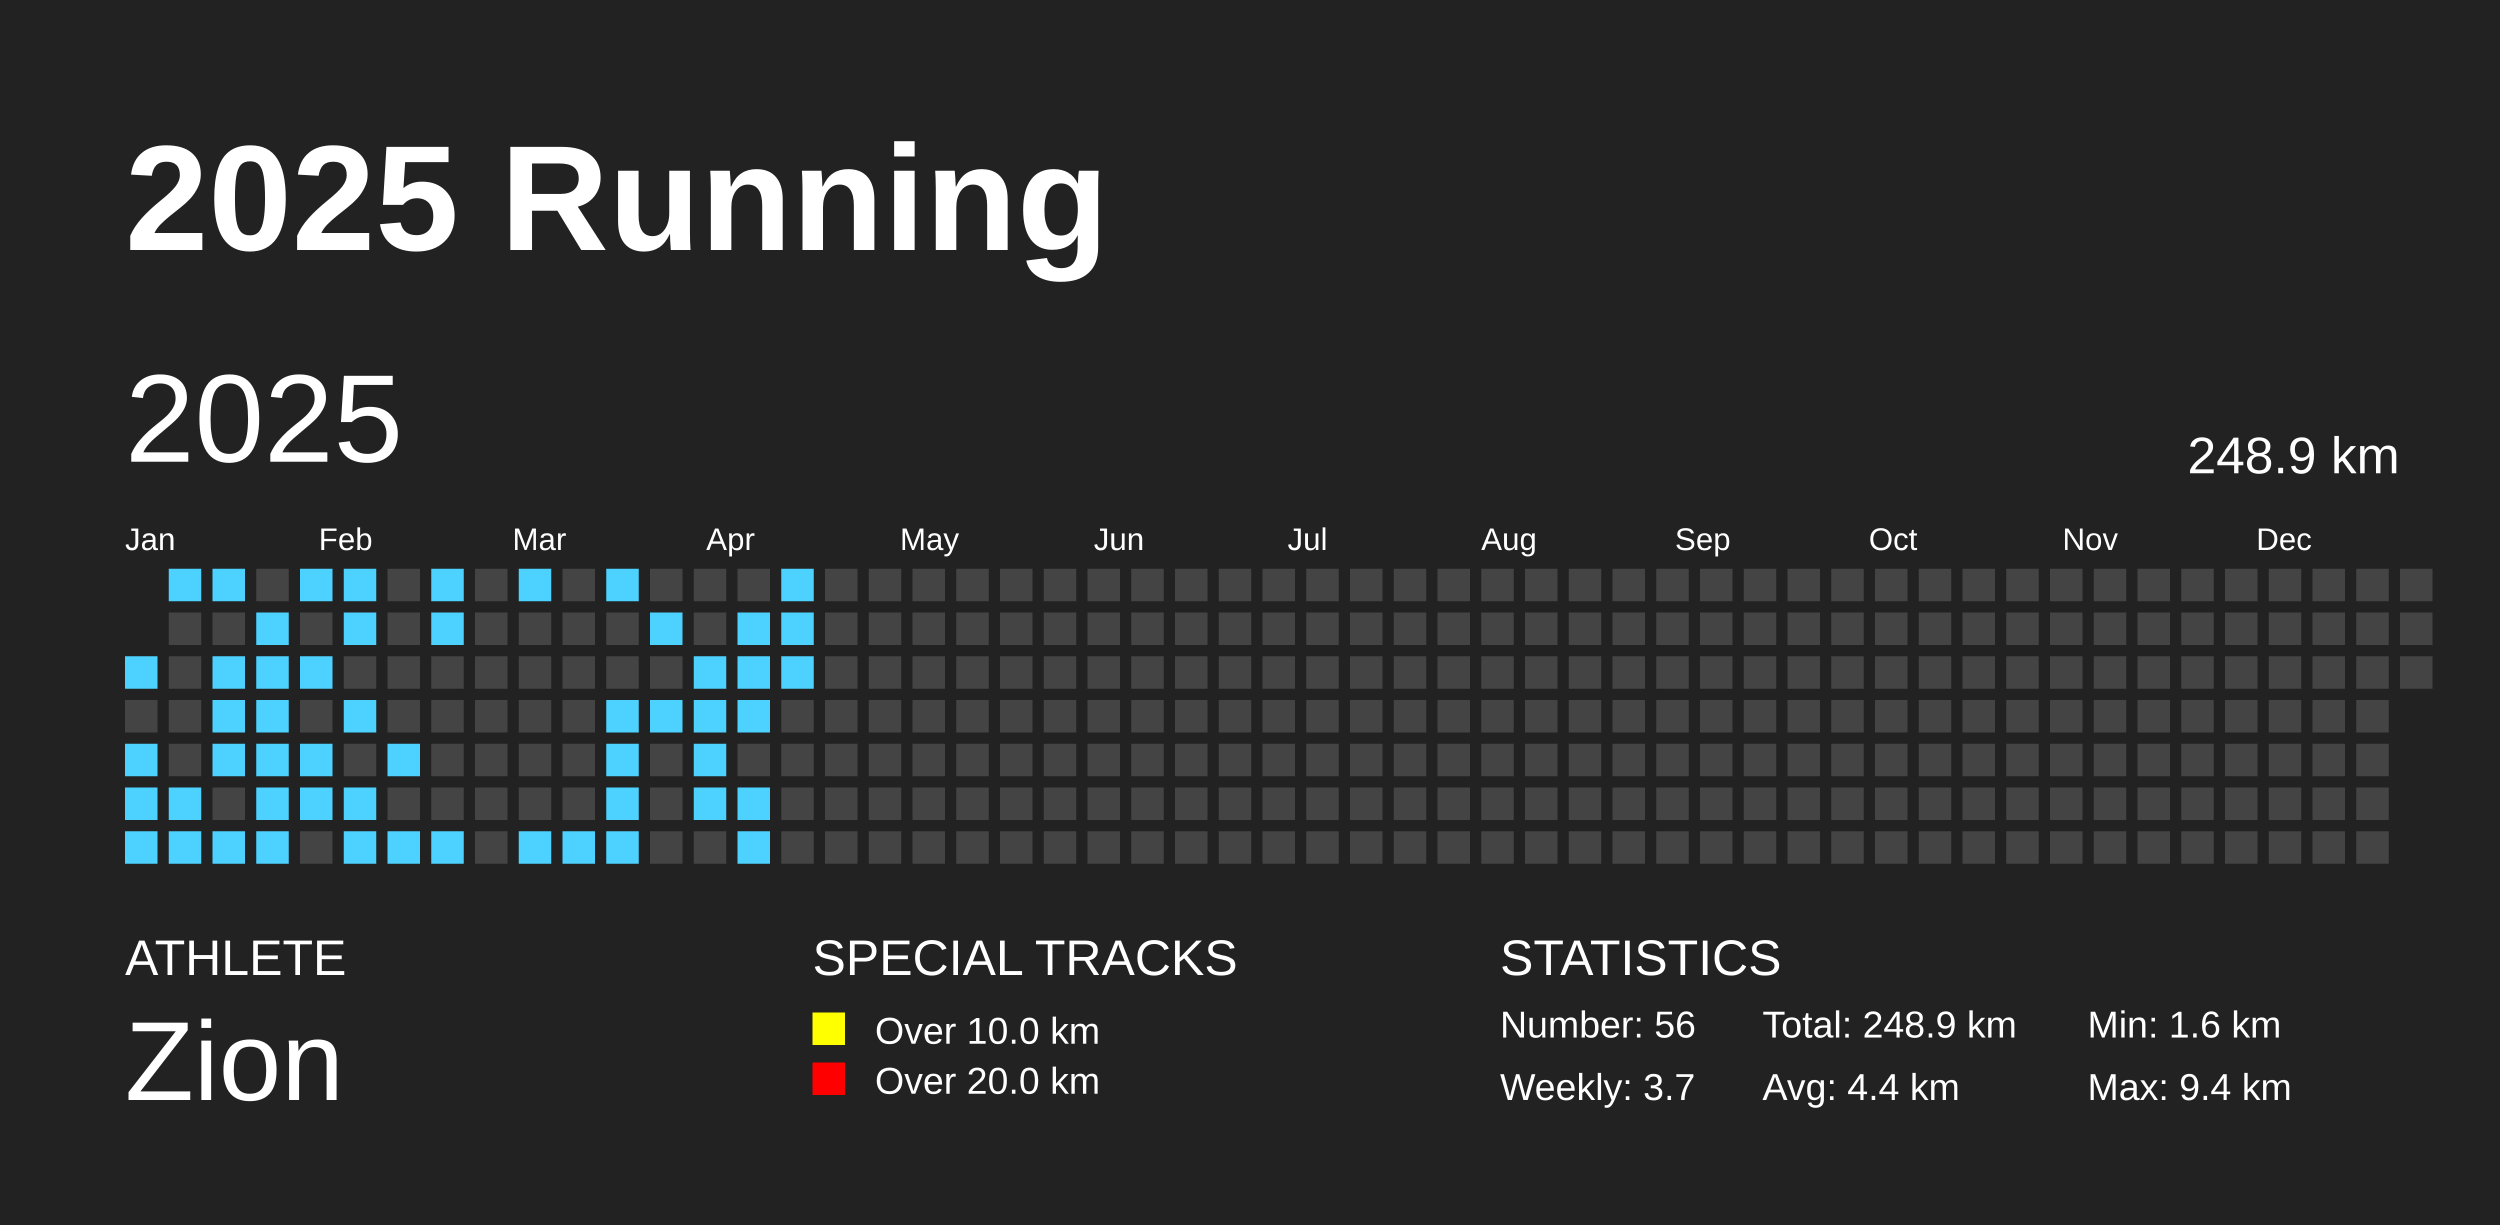
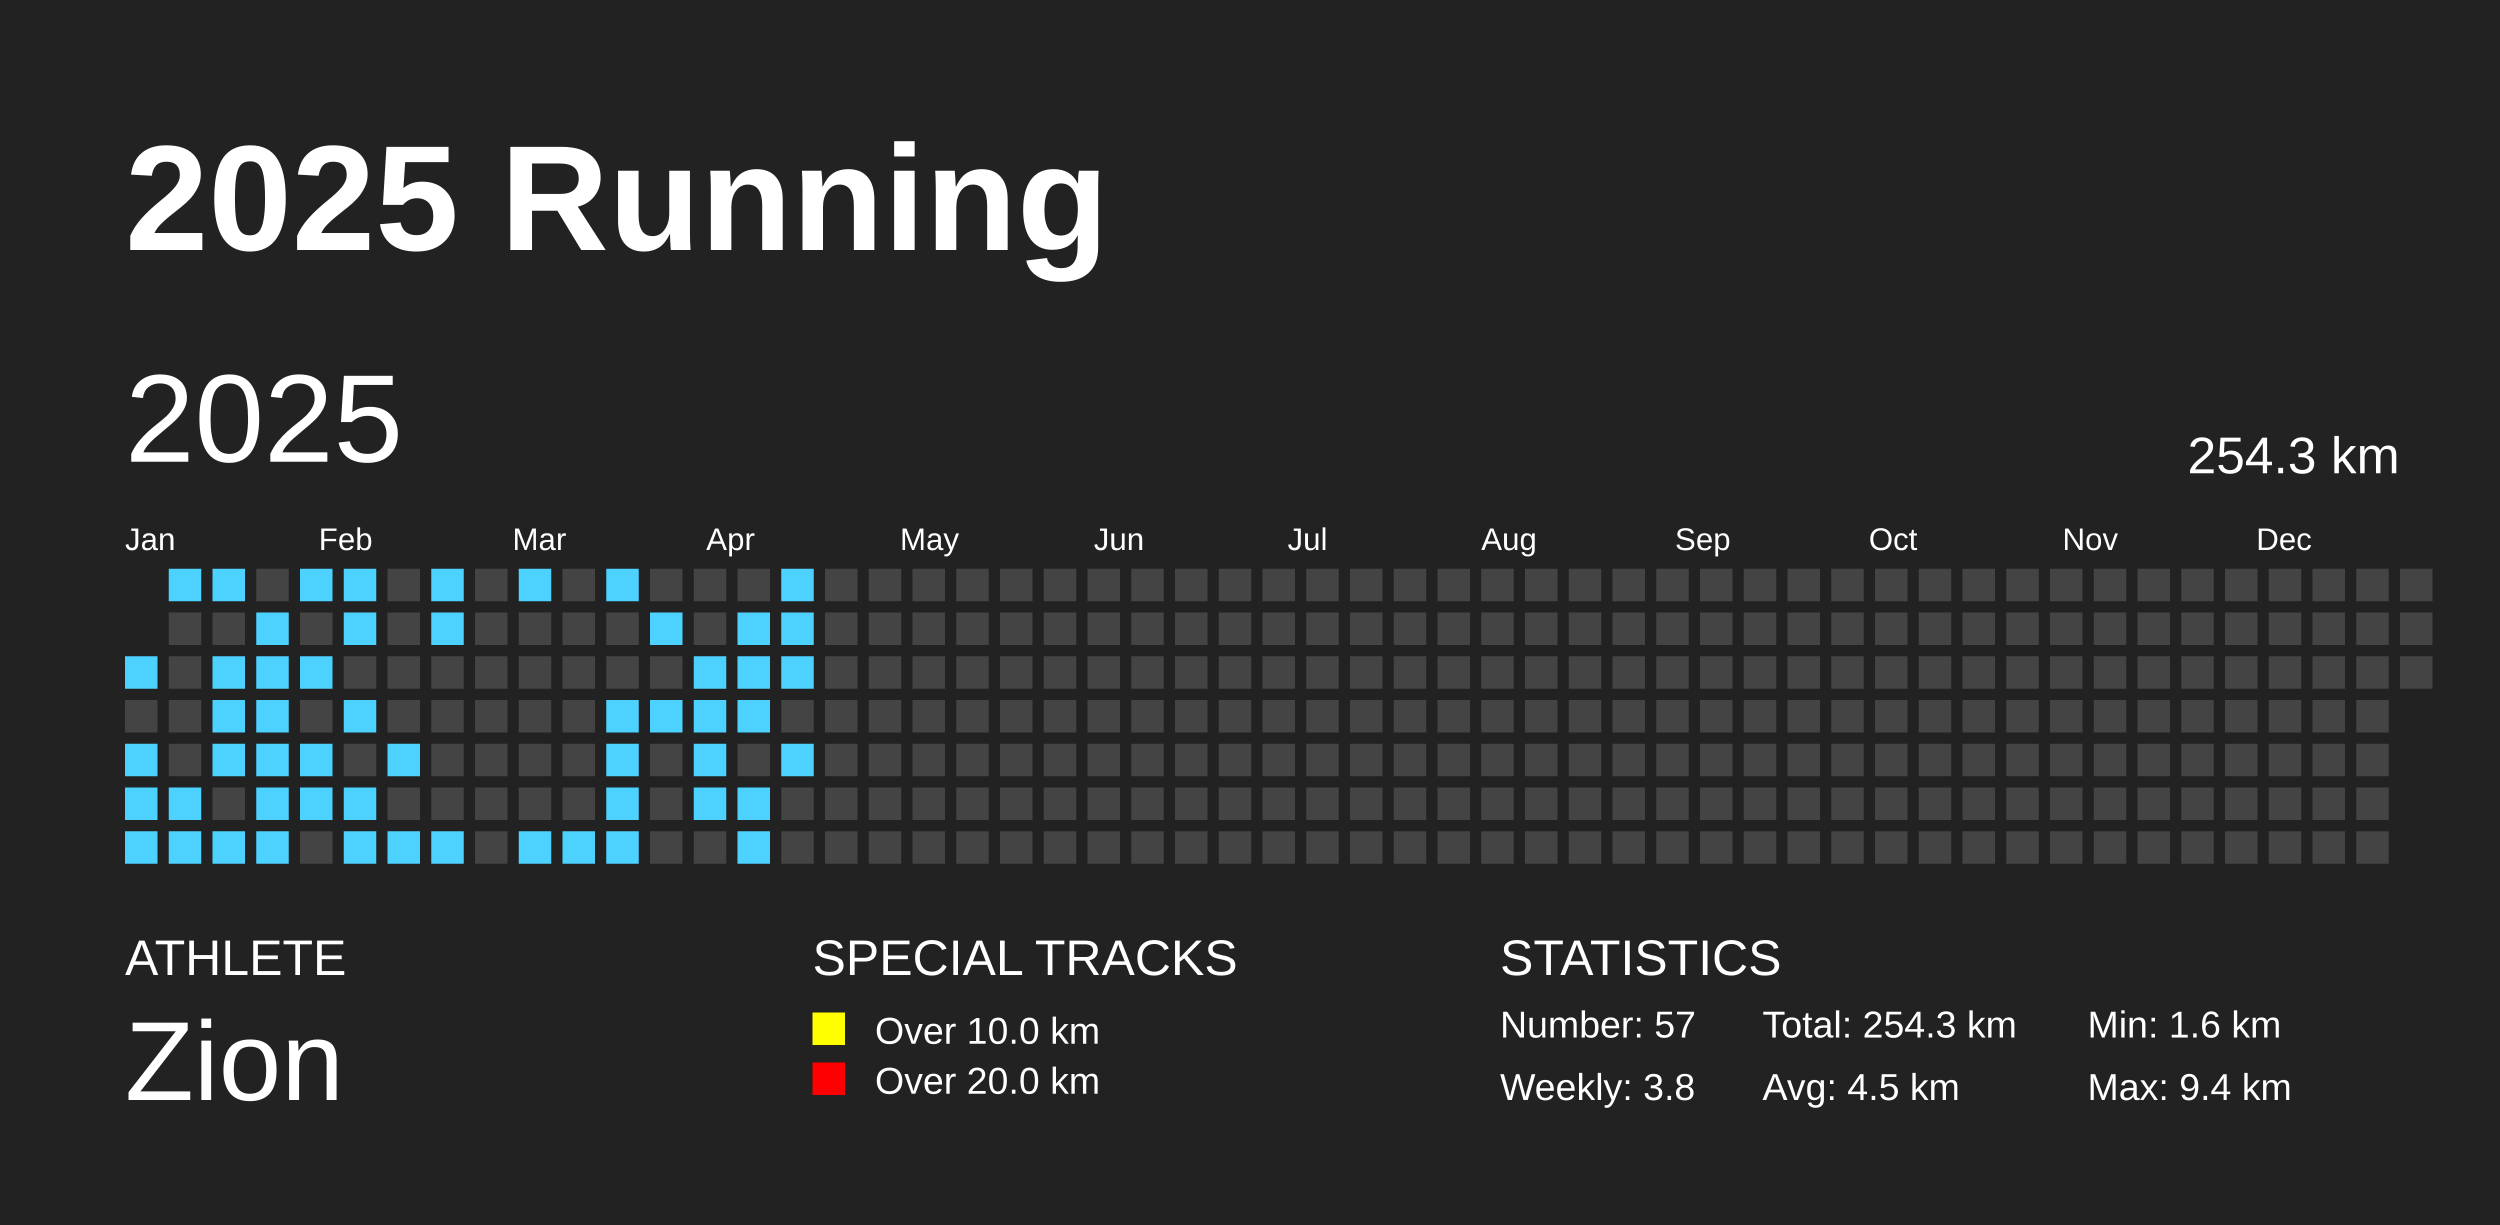
<svg xmlns="http://www.w3.org/2000/svg" baseProfile="full" height="98mm" version="1.1" viewBox="0,0,200,98" width="200mm">
  <defs />
  <rect fill="#222222" height="98" width="200" x="0" y="0" />
  <text fill="#FFFFFF" style="font-size:12px; font-family:Arial; font-weight:bold;" x="10" y="20">2025 Running</text>
  <text fill="#FFFFFF" style="font-size:4px; font-family:Arial" x="10" y="78">ATHLETE</text>
  <text fill="#FFFFFF" style="font-size:9px; font-family:Arial" x="10" y="88">Zion</text>
  <text fill="#FFFFFF" style="font-size:4px; font-family:Arial" x="65" y="78">SPECIAL TRACKS</text>
  <rect fill="yellow" height="2.6" width="2.6" x="65" y="81" />
  <text fill="#FFFFFF" style="font-size:3px; font-family:Arial" x="70" y="83.5">Over 10.0 km</text>
  <rect fill="red" height="2.6" width="2.6" x="65" y="85" />
  <text fill="#FFFFFF" style="font-size:3px; font-family:Arial" x="70" y="87.5">Over 20.0 km</text>
  <text fill="#FFFFFF" style="font-size:4px; font-family:Arial" x="120" y="78">STATISTICS</text>
-   <text fill="#FFFFFF" style="font-size:3px; font-family:Arial" x="120" y="83">Number: 56</text>
-   <text fill="#FFFFFF" style="font-size:3px; font-family:Arial" x="120" y="88">Weekly: 3.7</text>
-   <text fill="#FFFFFF" style="font-size:3px; font-family:Arial" x="141" y="83">Total: 248.9 km</text>
-   <text fill="#FFFFFF" style="font-size:3px; font-family:Arial" x="141" y="88">Avg: 4.4 km</text>
+   <text fill="#FFFFFF" style="font-size:3px; font-family:Arial" x="120" y="83">Number: 57</text>
+   <text fill="#FFFFFF" style="font-size:3px; font-family:Arial" x="120" y="88">Weekly: 3.8</text>
+   <text fill="#FFFFFF" style="font-size:3px; font-family:Arial" x="141" y="83">Total: 254.3 km</text>
+   <text fill="#FFFFFF" style="font-size:3px; font-family:Arial" x="141" y="88">Avg: 4.5 km</text>
  <text fill="#FFFFFF" style="font-size:3px; font-family:Arial" x="167" y="83">Min: 1.6 km</text>
  <text fill="#FFFFFF" style="font-size:3px; font-family:Arial" x="167" y="88">Max: 9.4 km</text>
  <text dominant-baseline="hanging" fill="#FFFFFF" style="font-size:10.0px; font-family:Arial;" x="10" y="30">2025</text>
-   <text dominant-baseline="hanging" fill="#FFFFFF" style="font-size:4.125px; font-family:Arial;" x="175" y="35">248.9 km</text>
+   <text dominant-baseline="hanging" fill="#FFFFFF" style="font-size:4.125px; font-family:Arial;" x="175" y="35">254.3 km</text>
  <text fill="#FFFFFF" style="font-size:2.5px; font-family:Arial" x="10.0" y="44">Jan</text>
  <text fill="#FFFFFF" style="font-size:2.5px; font-family:Arial" x="25.5" y="44">Feb</text>
  <text fill="#FFFFFF" style="font-size:2.5px; font-family:Arial" x="41.0" y="44">Mar</text>
  <text fill="#FFFFFF" style="font-size:2.5px; font-family:Arial" x="56.5" y="44">Apr</text>
  <text fill="#FFFFFF" style="font-size:2.5px; font-family:Arial" x="72.0" y="44">May</text>
  <text fill="#FFFFFF" style="font-size:2.5px; font-family:Arial" x="87.5" y="44">Jun</text>
  <text fill="#FFFFFF" style="font-size:2.5px; font-family:Arial" x="103.0" y="44">Jul</text>
  <text fill="#FFFFFF" style="font-size:2.5px; font-family:Arial" x="118.5" y="44">Aug</text>
  <text fill="#FFFFFF" style="font-size:2.5px; font-family:Arial" x="134.0" y="44">Sep</text>
  <text fill="#FFFFFF" style="font-size:2.5px; font-family:Arial" x="149.5" y="44">Oct</text>
  <text fill="#FFFFFF" style="font-size:2.5px; font-family:Arial" x="165.0" y="44">Nov</text>
  <text fill="#FFFFFF" style="font-size:2.5px; font-family:Arial" x="180.5" y="44">Dec</text>
  <rect fill="#4DD2FF" height="2.6" width="2.6" x="10.0" y="52.5" />
  <rect fill="#444444" height="2.6" width="2.6" x="10.0" y="56.0" />
  <rect fill="#4DD2FF" height="2.6" width="2.6" x="10.0" y="59.5" />
  <rect fill="#4DD2FF" height="2.6" width="2.6" x="10.0" y="63.0" />
  <rect fill="#4DD2FF" height="2.6" width="2.6" x="10.0" y="66.5" />
  <rect fill="#4DD2FF" height="2.6" width="2.6" x="13.5" y="45.5" />
  <rect fill="#444444" height="2.6" width="2.6" x="13.5" y="49.0" />
  <rect fill="#444444" height="2.6" width="2.6" x="13.5" y="52.5" />
  <rect fill="#444444" height="2.6" width="2.6" x="13.5" y="56.0" />
  <rect fill="#444444" height="2.6" width="2.6" x="13.5" y="59.5" />
  <rect fill="#4DD2FF" height="2.6" width="2.6" x="13.5" y="63.0" />
  <rect fill="#4DD2FF" height="2.6" width="2.6" x="13.5" y="66.5" />
  <rect fill="#4DD2FF" height="2.6" width="2.6" x="17.0" y="45.5" />
  <rect fill="#444444" height="2.6" width="2.6" x="17.0" y="49.0" />
  <rect fill="#4DD2FF" height="2.6" width="2.6" x="17.0" y="52.5" />
  <rect fill="#4DD2FF" height="2.6" width="2.6" x="17.0" y="56.0" />
  <rect fill="#4DD2FF" height="2.6" width="2.6" x="17.0" y="59.5" />
  <rect fill="#444444" height="2.6" width="2.6" x="17.0" y="63.0" />
  <rect fill="#4DD2FF" height="2.6" width="2.6" x="17.0" y="66.5" />
  <rect fill="#444444" height="2.6" width="2.6" x="20.5" y="45.5" />
  <rect fill="#4DD2FF" height="2.6" width="2.6" x="20.5" y="49.0" />
  <rect fill="#4DD2FF" height="2.6" width="2.6" x="20.5" y="52.5" />
  <rect fill="#4DD2FF" height="2.6" width="2.6" x="20.5" y="56.0" />
  <rect fill="#4DD2FF" height="2.6" width="2.6" x="20.5" y="59.5" />
  <rect fill="#4DD2FF" height="2.6" width="2.6" x="20.5" y="63.0" />
  <rect fill="#4DD2FF" height="2.6" width="2.6" x="20.5" y="66.5" />
  <rect fill="#4DD2FF" height="2.6" width="2.6" x="24.0" y="45.5" />
  <rect fill="#444444" height="2.6" width="2.6" x="24.0" y="49.0" />
  <rect fill="#4DD2FF" height="2.6" width="2.6" x="24.0" y="52.5" />
  <rect fill="#444444" height="2.6" width="2.6" x="24.0" y="56.0" />
  <rect fill="#4DD2FF" height="2.6" width="2.6" x="24.0" y="59.5" />
  <rect fill="#4DD2FF" height="2.6" width="2.6" x="24.0" y="63.0" />
  <rect fill="#444444" height="2.6" width="2.6" x="24.0" y="66.5" />
  <rect fill="#4DD2FF" height="2.6" width="2.6" x="27.5" y="45.5" />
  <rect fill="#4DD2FF" height="2.6" width="2.6" x="27.5" y="49.0" />
  <rect fill="#444444" height="2.6" width="2.6" x="27.5" y="52.5" />
  <rect fill="#4DD2FF" height="2.6" width="2.6" x="27.5" y="56.0" />
  <rect fill="#444444" height="2.6" width="2.6" x="27.5" y="59.5" />
  <rect fill="#4DD2FF" height="2.6" width="2.6" x="27.5" y="63.0" />
  <rect fill="#4DD2FF" height="2.6" width="2.6" x="27.5" y="66.5" />
  <rect fill="#444444" height="2.6" width="2.6" x="31.0" y="45.5" />
  <rect fill="#444444" height="2.6" width="2.6" x="31.0" y="49.0" />
  <rect fill="#444444" height="2.6" width="2.6" x="31.0" y="52.5" />
  <rect fill="#444444" height="2.6" width="2.6" x="31.0" y="56.0" />
  <rect fill="#4DD2FF" height="2.6" width="2.6" x="31.0" y="59.5" />
  <rect fill="#444444" height="2.6" width="2.6" x="31.0" y="63.0" />
  <rect fill="#4DD2FF" height="2.6" width="2.6" x="31.0" y="66.5" />
  <rect fill="#4DD2FF" height="2.6" width="2.6" x="34.5" y="45.5" />
  <rect fill="#4DD2FF" height="2.6" width="2.6" x="34.5" y="49.0" />
  <rect fill="#444444" height="2.6" width="2.6" x="34.5" y="52.5" />
  <rect fill="#444444" height="2.6" width="2.6" x="34.5" y="56.0" />
  <rect fill="#444444" height="2.6" width="2.6" x="34.5" y="59.5" />
  <rect fill="#444444" height="2.6" width="2.6" x="34.5" y="63.0" />
  <rect fill="#4DD2FF" height="2.6" width="2.6" x="34.5" y="66.5" />
  <rect fill="#444444" height="2.6" width="2.6" x="38.0" y="45.5" />
  <rect fill="#444444" height="2.6" width="2.6" x="38.0" y="49.0" />
  <rect fill="#444444" height="2.6" width="2.6" x="38.0" y="52.5" />
  <rect fill="#444444" height="2.6" width="2.6" x="38.0" y="56.0" />
  <rect fill="#444444" height="2.6" width="2.6" x="38.0" y="59.5" />
  <rect fill="#444444" height="2.6" width="2.6" x="38.0" y="63.0" />
  <rect fill="#444444" height="2.6" width="2.6" x="38.0" y="66.5" />
  <rect fill="#4DD2FF" height="2.6" width="2.6" x="41.5" y="45.5" />
  <rect fill="#444444" height="2.6" width="2.6" x="41.5" y="49.0" />
  <rect fill="#444444" height="2.6" width="2.6" x="41.5" y="52.5" />
  <rect fill="#444444" height="2.6" width="2.6" x="41.5" y="56.0" />
  <rect fill="#444444" height="2.6" width="2.6" x="41.5" y="59.5" />
  <rect fill="#444444" height="2.6" width="2.6" x="41.5" y="63.0" />
  <rect fill="#4DD2FF" height="2.6" width="2.6" x="41.5" y="66.5" />
  <rect fill="#444444" height="2.6" width="2.6" x="45.0" y="45.5" />
  <rect fill="#444444" height="2.6" width="2.6" x="45.0" y="49.0" />
  <rect fill="#444444" height="2.6" width="2.6" x="45.0" y="52.5" />
  <rect fill="#444444" height="2.6" width="2.6" x="45.0" y="56.0" />
  <rect fill="#444444" height="2.6" width="2.6" x="45.0" y="59.5" />
  <rect fill="#444444" height="2.6" width="2.6" x="45.0" y="63.0" />
  <rect fill="#4DD2FF" height="2.6" width="2.6" x="45.0" y="66.5" />
  <rect fill="#4DD2FF" height="2.6" width="2.6" x="48.5" y="45.5" />
  <rect fill="#444444" height="2.6" width="2.6" x="48.5" y="49.0" />
  <rect fill="#444444" height="2.6" width="2.6" x="48.5" y="52.5" />
  <rect fill="#4DD2FF" height="2.6" width="2.6" x="48.5" y="56.0" />
  <rect fill="#4DD2FF" height="2.6" width="2.6" x="48.5" y="59.5" />
  <rect fill="#4DD2FF" height="2.6" width="2.6" x="48.5" y="63.0" />
  <rect fill="#4DD2FF" height="2.6" width="2.6" x="48.5" y="66.5" />
  <rect fill="#444444" height="2.6" width="2.6" x="52.0" y="45.5" />
  <rect fill="#4DD2FF" height="2.6" width="2.6" x="52.0" y="49.0" />
  <rect fill="#444444" height="2.6" width="2.6" x="52.0" y="52.5" />
  <rect fill="#4DD2FF" height="2.6" width="2.6" x="52.0" y="56.0" />
  <rect fill="#444444" height="2.6" width="2.6" x="52.0" y="59.5" />
  <rect fill="#444444" height="2.6" width="2.6" x="52.0" y="63.0" />
  <rect fill="#444444" height="2.6" width="2.6" x="52.0" y="66.5" />
  <rect fill="#444444" height="2.6" width="2.6" x="55.5" y="45.5" />
  <rect fill="#444444" height="2.6" width="2.6" x="55.5" y="49.0" />
  <rect fill="#4DD2FF" height="2.6" width="2.6" x="55.5" y="52.5" />
  <rect fill="#4DD2FF" height="2.6" width="2.6" x="55.5" y="56.0" />
  <rect fill="#4DD2FF" height="2.6" width="2.6" x="55.5" y="59.5" />
  <rect fill="#4DD2FF" height="2.6" width="2.6" x="55.5" y="63.0" />
  <rect fill="#444444" height="2.6" width="2.6" x="55.5" y="66.5" />
  <rect fill="#444444" height="2.6" width="2.6" x="59.0" y="45.5" />
  <rect fill="#4DD2FF" height="2.6" width="2.6" x="59.0" y="49.0" />
  <rect fill="#4DD2FF" height="2.6" width="2.6" x="59.0" y="52.5" />
  <rect fill="#4DD2FF" height="2.6" width="2.6" x="59.0" y="56.0" />
  <rect fill="#444444" height="2.6" width="2.6" x="59.0" y="59.5" />
  <rect fill="#4DD2FF" height="2.6" width="2.6" x="59.0" y="63.0" />
  <rect fill="#4DD2FF" height="2.6" width="2.6" x="59.0" y="66.5" />
  <rect fill="#4DD2FF" height="2.6" width="2.6" x="62.5" y="45.5" />
  <rect fill="#4DD2FF" height="2.6" width="2.6" x="62.5" y="49.0" />
  <rect fill="#4DD2FF" height="2.6" width="2.6" x="62.5" y="52.5" />
  <rect fill="#444444" height="2.6" width="2.6" x="62.5" y="56.0" />
-   <rect fill="#444444" height="2.6" width="2.6" x="62.5" y="59.5" />
+   <rect fill="#4DD2FF" height="2.6" width="2.6" x="62.5" y="59.5" />
  <rect fill="#444444" height="2.6" width="2.6" x="62.5" y="63.0" />
  <rect fill="#444444" height="2.6" width="2.6" x="62.5" y="66.5" />
  <rect fill="#444444" height="2.6" width="2.6" x="66.0" y="45.5" />
  <rect fill="#444444" height="2.6" width="2.6" x="66.0" y="49.0" />
  <rect fill="#444444" height="2.6" width="2.6" x="66.0" y="52.5" />
  <rect fill="#444444" height="2.6" width="2.6" x="66.0" y="56.0" />
  <rect fill="#444444" height="2.6" width="2.6" x="66.0" y="59.5" />
  <rect fill="#444444" height="2.6" width="2.6" x="66.0" y="63.0" />
  <rect fill="#444444" height="2.6" width="2.6" x="66.0" y="66.5" />
  <rect fill="#444444" height="2.6" width="2.6" x="69.5" y="45.5" />
  <rect fill="#444444" height="2.6" width="2.6" x="69.5" y="49.0" />
  <rect fill="#444444" height="2.6" width="2.6" x="69.5" y="52.5" />
  <rect fill="#444444" height="2.6" width="2.6" x="69.5" y="56.0" />
  <rect fill="#444444" height="2.6" width="2.6" x="69.5" y="59.5" />
  <rect fill="#444444" height="2.6" width="2.6" x="69.5" y="63.0" />
  <rect fill="#444444" height="2.6" width="2.6" x="69.5" y="66.5" />
  <rect fill="#444444" height="2.6" width="2.6" x="73.0" y="45.5" />
  <rect fill="#444444" height="2.6" width="2.6" x="73.0" y="49.0" />
  <rect fill="#444444" height="2.6" width="2.6" x="73.0" y="52.5" />
  <rect fill="#444444" height="2.6" width="2.6" x="73.0" y="56.0" />
  <rect fill="#444444" height="2.6" width="2.6" x="73.0" y="59.5" />
  <rect fill="#444444" height="2.6" width="2.6" x="73.0" y="63.0" />
  <rect fill="#444444" height="2.6" width="2.6" x="73.0" y="66.5" />
  <rect fill="#444444" height="2.6" width="2.6" x="76.5" y="45.5" />
  <rect fill="#444444" height="2.6" width="2.6" x="76.5" y="49.0" />
  <rect fill="#444444" height="2.6" width="2.6" x="76.5" y="52.5" />
  <rect fill="#444444" height="2.6" width="2.6" x="76.5" y="56.0" />
  <rect fill="#444444" height="2.6" width="2.6" x="76.5" y="59.5" />
  <rect fill="#444444" height="2.6" width="2.6" x="76.5" y="63.0" />
  <rect fill="#444444" height="2.6" width="2.6" x="76.5" y="66.5" />
  <rect fill="#444444" height="2.6" width="2.6" x="80.0" y="45.5" />
  <rect fill="#444444" height="2.6" width="2.6" x="80.0" y="49.0" />
  <rect fill="#444444" height="2.6" width="2.6" x="80.0" y="52.5" />
  <rect fill="#444444" height="2.6" width="2.6" x="80.0" y="56.0" />
  <rect fill="#444444" height="2.6" width="2.6" x="80.0" y="59.5" />
  <rect fill="#444444" height="2.6" width="2.6" x="80.0" y="63.0" />
  <rect fill="#444444" height="2.6" width="2.6" x="80.0" y="66.5" />
  <rect fill="#444444" height="2.6" width="2.6" x="83.5" y="45.5" />
  <rect fill="#444444" height="2.6" width="2.6" x="83.5" y="49.0" />
  <rect fill="#444444" height="2.6" width="2.6" x="83.5" y="52.5" />
  <rect fill="#444444" height="2.6" width="2.6" x="83.5" y="56.0" />
  <rect fill="#444444" height="2.6" width="2.6" x="83.5" y="59.5" />
  <rect fill="#444444" height="2.6" width="2.6" x="83.5" y="63.0" />
  <rect fill="#444444" height="2.6" width="2.6" x="83.5" y="66.5" />
  <rect fill="#444444" height="2.6" width="2.6" x="87.0" y="45.5" />
  <rect fill="#444444" height="2.6" width="2.6" x="87.0" y="49.0" />
  <rect fill="#444444" height="2.6" width="2.6" x="87.0" y="52.5" />
  <rect fill="#444444" height="2.6" width="2.6" x="87.0" y="56.0" />
  <rect fill="#444444" height="2.6" width="2.6" x="87.0" y="59.5" />
  <rect fill="#444444" height="2.6" width="2.6" x="87.0" y="63.0" />
  <rect fill="#444444" height="2.6" width="2.6" x="87.0" y="66.5" />
  <rect fill="#444444" height="2.6" width="2.6" x="90.5" y="45.5" />
  <rect fill="#444444" height="2.6" width="2.6" x="90.5" y="49.0" />
  <rect fill="#444444" height="2.6" width="2.6" x="90.5" y="52.5" />
  <rect fill="#444444" height="2.6" width="2.6" x="90.5" y="56.0" />
  <rect fill="#444444" height="2.6" width="2.6" x="90.5" y="59.5" />
  <rect fill="#444444" height="2.6" width="2.6" x="90.5" y="63.0" />
  <rect fill="#444444" height="2.6" width="2.6" x="90.5" y="66.5" />
  <rect fill="#444444" height="2.6" width="2.6" x="94.0" y="45.5" />
  <rect fill="#444444" height="2.6" width="2.6" x="94.0" y="49.0" />
  <rect fill="#444444" height="2.6" width="2.6" x="94.0" y="52.5" />
  <rect fill="#444444" height="2.6" width="2.6" x="94.0" y="56.0" />
  <rect fill="#444444" height="2.6" width="2.6" x="94.0" y="59.5" />
  <rect fill="#444444" height="2.6" width="2.6" x="94.0" y="63.0" />
  <rect fill="#444444" height="2.6" width="2.6" x="94.0" y="66.5" />
  <rect fill="#444444" height="2.6" width="2.6" x="97.5" y="45.5" />
  <rect fill="#444444" height="2.6" width="2.6" x="97.5" y="49.0" />
  <rect fill="#444444" height="2.6" width="2.6" x="97.5" y="52.5" />
  <rect fill="#444444" height="2.6" width="2.6" x="97.5" y="56.0" />
  <rect fill="#444444" height="2.6" width="2.6" x="97.5" y="59.5" />
  <rect fill="#444444" height="2.6" width="2.6" x="97.5" y="63.0" />
  <rect fill="#444444" height="2.6" width="2.6" x="97.5" y="66.5" />
  <rect fill="#444444" height="2.6" width="2.6" x="101.0" y="45.5" />
  <rect fill="#444444" height="2.6" width="2.6" x="101.0" y="49.0" />
  <rect fill="#444444" height="2.6" width="2.6" x="101.0" y="52.5" />
  <rect fill="#444444" height="2.6" width="2.6" x="101.0" y="56.0" />
  <rect fill="#444444" height="2.6" width="2.6" x="101.0" y="59.5" />
  <rect fill="#444444" height="2.6" width="2.6" x="101.0" y="63.0" />
  <rect fill="#444444" height="2.6" width="2.6" x="101.0" y="66.5" />
  <rect fill="#444444" height="2.6" width="2.6" x="104.5" y="45.5" />
  <rect fill="#444444" height="2.6" width="2.6" x="104.5" y="49.0" />
  <rect fill="#444444" height="2.6" width="2.6" x="104.5" y="52.5" />
  <rect fill="#444444" height="2.6" width="2.6" x="104.5" y="56.0" />
  <rect fill="#444444" height="2.6" width="2.6" x="104.5" y="59.5" />
  <rect fill="#444444" height="2.6" width="2.6" x="104.5" y="63.0" />
  <rect fill="#444444" height="2.6" width="2.6" x="104.5" y="66.5" />
  <rect fill="#444444" height="2.6" width="2.6" x="108.0" y="45.5" />
  <rect fill="#444444" height="2.6" width="2.6" x="108.0" y="49.0" />
  <rect fill="#444444" height="2.6" width="2.6" x="108.0" y="52.5" />
  <rect fill="#444444" height="2.6" width="2.6" x="108.0" y="56.0" />
  <rect fill="#444444" height="2.6" width="2.6" x="108.0" y="59.5" />
  <rect fill="#444444" height="2.6" width="2.6" x="108.0" y="63.0" />
  <rect fill="#444444" height="2.6" width="2.6" x="108.0" y="66.5" />
  <rect fill="#444444" height="2.6" width="2.6" x="111.5" y="45.5" />
  <rect fill="#444444" height="2.6" width="2.6" x="111.5" y="49.0" />
  <rect fill="#444444" height="2.6" width="2.6" x="111.5" y="52.5" />
  <rect fill="#444444" height="2.6" width="2.6" x="111.5" y="56.0" />
  <rect fill="#444444" height="2.6" width="2.6" x="111.5" y="59.5" />
  <rect fill="#444444" height="2.6" width="2.6" x="111.5" y="63.0" />
  <rect fill="#444444" height="2.6" width="2.6" x="111.5" y="66.5" />
  <rect fill="#444444" height="2.6" width="2.6" x="115.0" y="45.5" />
  <rect fill="#444444" height="2.6" width="2.6" x="115.0" y="49.0" />
  <rect fill="#444444" height="2.6" width="2.6" x="115.0" y="52.5" />
  <rect fill="#444444" height="2.6" width="2.6" x="115.0" y="56.0" />
  <rect fill="#444444" height="2.6" width="2.6" x="115.0" y="59.5" />
  <rect fill="#444444" height="2.6" width="2.6" x="115.0" y="63.0" />
  <rect fill="#444444" height="2.6" width="2.6" x="115.0" y="66.5" />
  <rect fill="#444444" height="2.6" width="2.6" x="118.5" y="45.5" />
  <rect fill="#444444" height="2.6" width="2.6" x="118.5" y="49.0" />
  <rect fill="#444444" height="2.6" width="2.6" x="118.5" y="52.5" />
  <rect fill="#444444" height="2.6" width="2.6" x="118.5" y="56.0" />
  <rect fill="#444444" height="2.6" width="2.6" x="118.5" y="59.5" />
  <rect fill="#444444" height="2.6" width="2.6" x="118.5" y="63.0" />
  <rect fill="#444444" height="2.6" width="2.6" x="118.5" y="66.5" />
  <rect fill="#444444" height="2.6" width="2.6" x="122.0" y="45.5" />
  <rect fill="#444444" height="2.6" width="2.6" x="122.0" y="49.0" />
  <rect fill="#444444" height="2.6" width="2.6" x="122.0" y="52.5" />
  <rect fill="#444444" height="2.6" width="2.6" x="122.0" y="56.0" />
  <rect fill="#444444" height="2.6" width="2.6" x="122.0" y="59.5" />
  <rect fill="#444444" height="2.6" width="2.6" x="122.0" y="63.0" />
  <rect fill="#444444" height="2.6" width="2.6" x="122.0" y="66.5" />
  <rect fill="#444444" height="2.6" width="2.6" x="125.5" y="45.5" />
  <rect fill="#444444" height="2.6" width="2.6" x="125.5" y="49.0" />
  <rect fill="#444444" height="2.6" width="2.6" x="125.5" y="52.5" />
  <rect fill="#444444" height="2.6" width="2.6" x="125.5" y="56.0" />
  <rect fill="#444444" height="2.6" width="2.6" x="125.5" y="59.5" />
  <rect fill="#444444" height="2.6" width="2.6" x="125.5" y="63.0" />
  <rect fill="#444444" height="2.6" width="2.6" x="125.5" y="66.5" />
  <rect fill="#444444" height="2.6" width="2.6" x="129.0" y="45.5" />
  <rect fill="#444444" height="2.6" width="2.6" x="129.0" y="49.0" />
  <rect fill="#444444" height="2.6" width="2.6" x="129.0" y="52.5" />
  <rect fill="#444444" height="2.6" width="2.6" x="129.0" y="56.0" />
  <rect fill="#444444" height="2.6" width="2.6" x="129.0" y="59.5" />
  <rect fill="#444444" height="2.6" width="2.6" x="129.0" y="63.0" />
  <rect fill="#444444" height="2.6" width="2.6" x="129.0" y="66.5" />
  <rect fill="#444444" height="2.6" width="2.6" x="132.5" y="45.5" />
  <rect fill="#444444" height="2.6" width="2.6" x="132.5" y="49.0" />
  <rect fill="#444444" height="2.6" width="2.6" x="132.5" y="52.5" />
  <rect fill="#444444" height="2.6" width="2.6" x="132.5" y="56.0" />
  <rect fill="#444444" height="2.6" width="2.6" x="132.5" y="59.5" />
  <rect fill="#444444" height="2.6" width="2.6" x="132.5" y="63.0" />
  <rect fill="#444444" height="2.6" width="2.6" x="132.5" y="66.5" />
  <rect fill="#444444" height="2.6" width="2.6" x="136.0" y="45.5" />
  <rect fill="#444444" height="2.6" width="2.6" x="136.0" y="49.0" />
  <rect fill="#444444" height="2.6" width="2.6" x="136.0" y="52.5" />
  <rect fill="#444444" height="2.6" width="2.6" x="136.0" y="56.0" />
  <rect fill="#444444" height="2.6" width="2.6" x="136.0" y="59.5" />
  <rect fill="#444444" height="2.6" width="2.6" x="136.0" y="63.0" />
  <rect fill="#444444" height="2.6" width="2.6" x="136.0" y="66.5" />
  <rect fill="#444444" height="2.6" width="2.6" x="139.5" y="45.5" />
  <rect fill="#444444" height="2.6" width="2.6" x="139.5" y="49.0" />
  <rect fill="#444444" height="2.6" width="2.6" x="139.5" y="52.5" />
  <rect fill="#444444" height="2.6" width="2.6" x="139.5" y="56.0" />
  <rect fill="#444444" height="2.6" width="2.6" x="139.5" y="59.5" />
  <rect fill="#444444" height="2.6" width="2.6" x="139.5" y="63.0" />
  <rect fill="#444444" height="2.6" width="2.6" x="139.5" y="66.5" />
  <rect fill="#444444" height="2.6" width="2.6" x="143.0" y="45.5" />
  <rect fill="#444444" height="2.6" width="2.6" x="143.0" y="49.0" />
  <rect fill="#444444" height="2.6" width="2.6" x="143.0" y="52.5" />
  <rect fill="#444444" height="2.6" width="2.6" x="143.0" y="56.0" />
  <rect fill="#444444" height="2.6" width="2.6" x="143.0" y="59.5" />
  <rect fill="#444444" height="2.6" width="2.6" x="143.0" y="63.0" />
  <rect fill="#444444" height="2.6" width="2.6" x="143.0" y="66.5" />
  <rect fill="#444444" height="2.6" width="2.6" x="146.5" y="45.5" />
  <rect fill="#444444" height="2.6" width="2.6" x="146.5" y="49.0" />
  <rect fill="#444444" height="2.6" width="2.6" x="146.5" y="52.5" />
  <rect fill="#444444" height="2.6" width="2.6" x="146.5" y="56.0" />
  <rect fill="#444444" height="2.6" width="2.6" x="146.5" y="59.5" />
  <rect fill="#444444" height="2.6" width="2.6" x="146.5" y="63.0" />
  <rect fill="#444444" height="2.6" width="2.6" x="146.5" y="66.5" />
  <rect fill="#444444" height="2.6" width="2.6" x="150.0" y="45.5" />
  <rect fill="#444444" height="2.6" width="2.6" x="150.0" y="49.0" />
  <rect fill="#444444" height="2.6" width="2.6" x="150.0" y="52.5" />
  <rect fill="#444444" height="2.6" width="2.6" x="150.0" y="56.0" />
  <rect fill="#444444" height="2.6" width="2.6" x="150.0" y="59.5" />
  <rect fill="#444444" height="2.6" width="2.6" x="150.0" y="63.0" />
  <rect fill="#444444" height="2.6" width="2.6" x="150.0" y="66.5" />
  <rect fill="#444444" height="2.6" width="2.6" x="153.5" y="45.5" />
  <rect fill="#444444" height="2.6" width="2.6" x="153.5" y="49.0" />
  <rect fill="#444444" height="2.6" width="2.6" x="153.5" y="52.5" />
  <rect fill="#444444" height="2.6" width="2.6" x="153.5" y="56.0" />
  <rect fill="#444444" height="2.6" width="2.6" x="153.5" y="59.5" />
  <rect fill="#444444" height="2.6" width="2.6" x="153.5" y="63.0" />
  <rect fill="#444444" height="2.6" width="2.6" x="153.5" y="66.5" />
  <rect fill="#444444" height="2.6" width="2.6" x="157.0" y="45.5" />
  <rect fill="#444444" height="2.6" width="2.6" x="157.0" y="49.0" />
  <rect fill="#444444" height="2.6" width="2.6" x="157.0" y="52.5" />
  <rect fill="#444444" height="2.6" width="2.6" x="157.0" y="56.0" />
  <rect fill="#444444" height="2.6" width="2.6" x="157.0" y="59.5" />
  <rect fill="#444444" height="2.6" width="2.6" x="157.0" y="63.0" />
  <rect fill="#444444" height="2.6" width="2.6" x="157.0" y="66.5" />
  <rect fill="#444444" height="2.6" width="2.6" x="160.5" y="45.5" />
  <rect fill="#444444" height="2.6" width="2.6" x="160.5" y="49.0" />
  <rect fill="#444444" height="2.6" width="2.6" x="160.5" y="52.5" />
  <rect fill="#444444" height="2.6" width="2.6" x="160.5" y="56.0" />
  <rect fill="#444444" height="2.6" width="2.6" x="160.5" y="59.5" />
  <rect fill="#444444" height="2.6" width="2.6" x="160.5" y="63.0" />
  <rect fill="#444444" height="2.6" width="2.6" x="160.5" y="66.5" />
  <rect fill="#444444" height="2.6" width="2.6" x="164.0" y="45.5" />
  <rect fill="#444444" height="2.6" width="2.6" x="164.0" y="49.0" />
  <rect fill="#444444" height="2.6" width="2.6" x="164.0" y="52.5" />
  <rect fill="#444444" height="2.6" width="2.6" x="164.0" y="56.0" />
  <rect fill="#444444" height="2.6" width="2.6" x="164.0" y="59.5" />
  <rect fill="#444444" height="2.6" width="2.6" x="164.0" y="63.0" />
  <rect fill="#444444" height="2.6" width="2.6" x="164.0" y="66.5" />
  <rect fill="#444444" height="2.6" width="2.6" x="167.5" y="45.5" />
  <rect fill="#444444" height="2.6" width="2.6" x="167.5" y="49.0" />
  <rect fill="#444444" height="2.6" width="2.6" x="167.5" y="52.5" />
  <rect fill="#444444" height="2.6" width="2.6" x="167.5" y="56.0" />
  <rect fill="#444444" height="2.6" width="2.6" x="167.5" y="59.5" />
  <rect fill="#444444" height="2.6" width="2.6" x="167.5" y="63.0" />
  <rect fill="#444444" height="2.6" width="2.6" x="167.5" y="66.5" />
  <rect fill="#444444" height="2.6" width="2.6" x="171.0" y="45.5" />
  <rect fill="#444444" height="2.6" width="2.6" x="171.0" y="49.0" />
  <rect fill="#444444" height="2.6" width="2.6" x="171.0" y="52.5" />
  <rect fill="#444444" height="2.6" width="2.6" x="171.0" y="56.0" />
  <rect fill="#444444" height="2.6" width="2.6" x="171.0" y="59.5" />
  <rect fill="#444444" height="2.6" width="2.6" x="171.0" y="63.0" />
  <rect fill="#444444" height="2.6" width="2.6" x="171.0" y="66.5" />
  <rect fill="#444444" height="2.6" width="2.6" x="174.5" y="45.5" />
  <rect fill="#444444" height="2.6" width="2.6" x="174.5" y="49.0" />
  <rect fill="#444444" height="2.6" width="2.6" x="174.5" y="52.5" />
  <rect fill="#444444" height="2.6" width="2.6" x="174.5" y="56.0" />
  <rect fill="#444444" height="2.6" width="2.6" x="174.5" y="59.5" />
  <rect fill="#444444" height="2.6" width="2.6" x="174.5" y="63.0" />
  <rect fill="#444444" height="2.6" width="2.6" x="174.5" y="66.5" />
  <rect fill="#444444" height="2.6" width="2.6" x="178.0" y="45.5" />
  <rect fill="#444444" height="2.6" width="2.6" x="178.0" y="49.0" />
  <rect fill="#444444" height="2.6" width="2.6" x="178.0" y="52.5" />
  <rect fill="#444444" height="2.6" width="2.6" x="178.0" y="56.0" />
  <rect fill="#444444" height="2.6" width="2.6" x="178.0" y="59.5" />
  <rect fill="#444444" height="2.6" width="2.6" x="178.0" y="63.0" />
  <rect fill="#444444" height="2.6" width="2.6" x="178.0" y="66.5" />
  <rect fill="#444444" height="2.6" width="2.6" x="181.5" y="45.5" />
  <rect fill="#444444" height="2.6" width="2.6" x="181.5" y="49.0" />
  <rect fill="#444444" height="2.6" width="2.6" x="181.5" y="52.5" />
  <rect fill="#444444" height="2.6" width="2.6" x="181.5" y="56.0" />
  <rect fill="#444444" height="2.6" width="2.6" x="181.5" y="59.5" />
  <rect fill="#444444" height="2.6" width="2.6" x="181.5" y="63.0" />
  <rect fill="#444444" height="2.6" width="2.6" x="181.5" y="66.5" />
  <rect fill="#444444" height="2.6" width="2.6" x="185.0" y="45.5" />
  <rect fill="#444444" height="2.6" width="2.6" x="185.0" y="49.0" />
  <rect fill="#444444" height="2.6" width="2.6" x="185.0" y="52.5" />
  <rect fill="#444444" height="2.6" width="2.6" x="185.0" y="56.0" />
  <rect fill="#444444" height="2.6" width="2.6" x="185.0" y="59.5" />
  <rect fill="#444444" height="2.6" width="2.6" x="185.0" y="63.0" />
  <rect fill="#444444" height="2.6" width="2.6" x="185.0" y="66.5" />
  <rect fill="#444444" height="2.6" width="2.6" x="188.5" y="45.5" />
  <rect fill="#444444" height="2.6" width="2.6" x="188.5" y="49.0" />
  <rect fill="#444444" height="2.6" width="2.6" x="188.5" y="52.5" />
  <rect fill="#444444" height="2.6" width="2.6" x="188.5" y="56.0" />
  <rect fill="#444444" height="2.6" width="2.6" x="188.5" y="59.5" />
  <rect fill="#444444" height="2.6" width="2.6" x="188.5" y="63.0" />
  <rect fill="#444444" height="2.6" width="2.6" x="188.5" y="66.5" />
  <rect fill="#444444" height="2.6" width="2.6" x="192.0" y="45.5" />
  <rect fill="#444444" height="2.6" width="2.6" x="192.0" y="49.0" />
  <rect fill="#444444" height="2.6" width="2.6" x="192.0" y="52.5" />
</svg>
